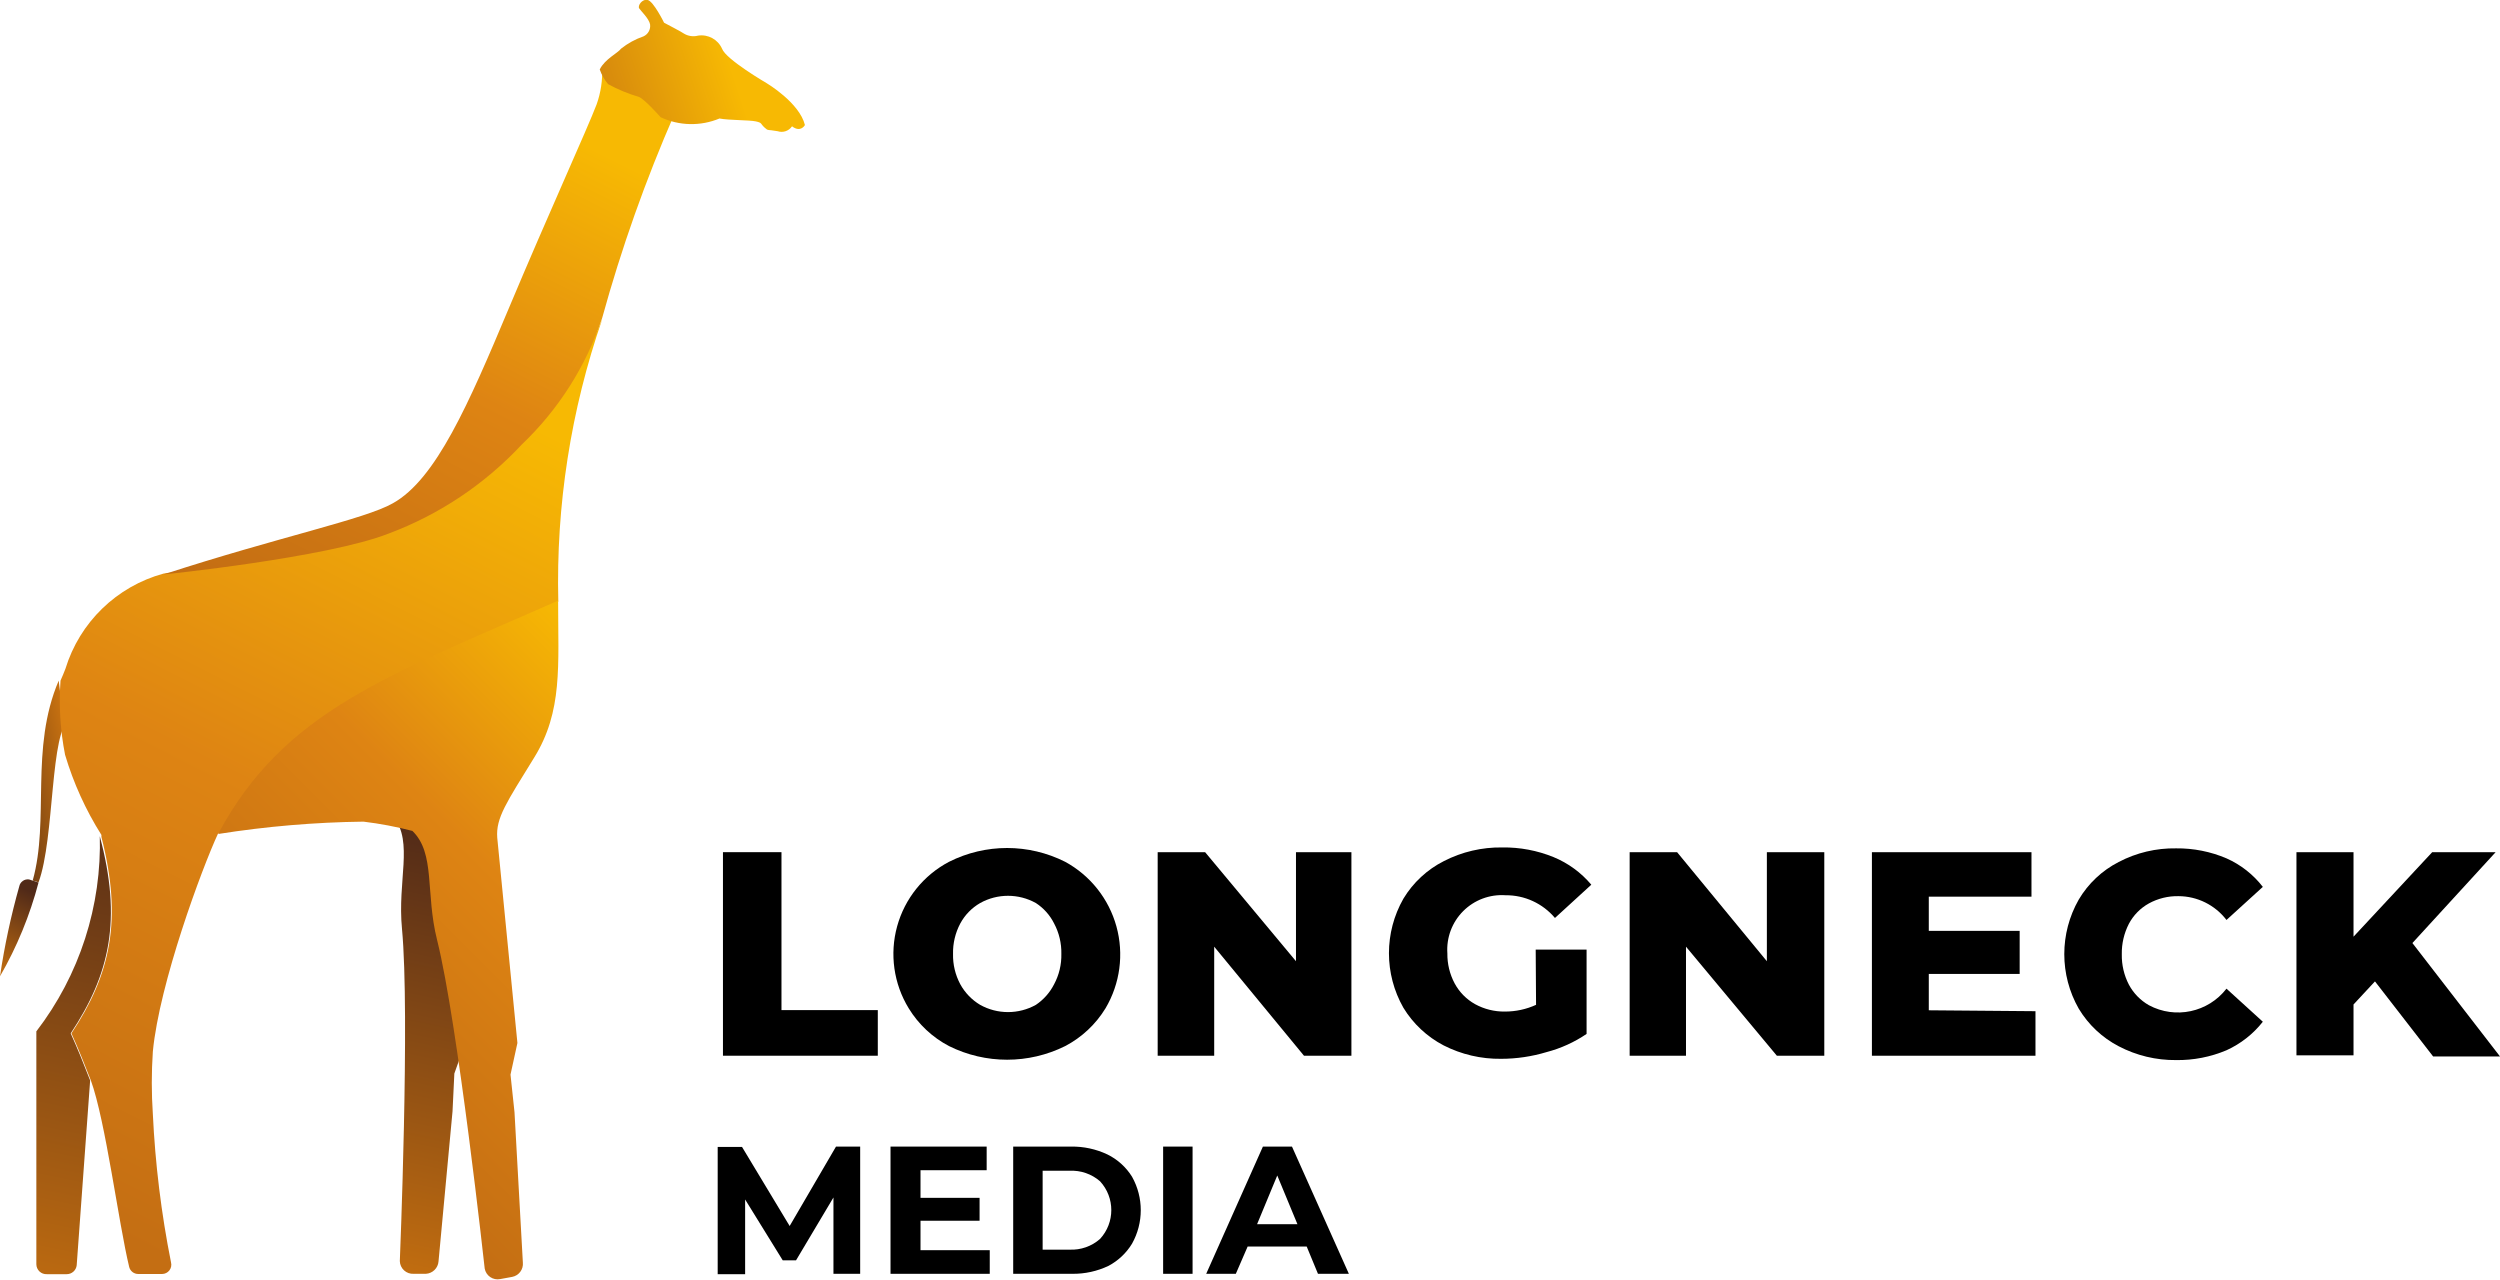
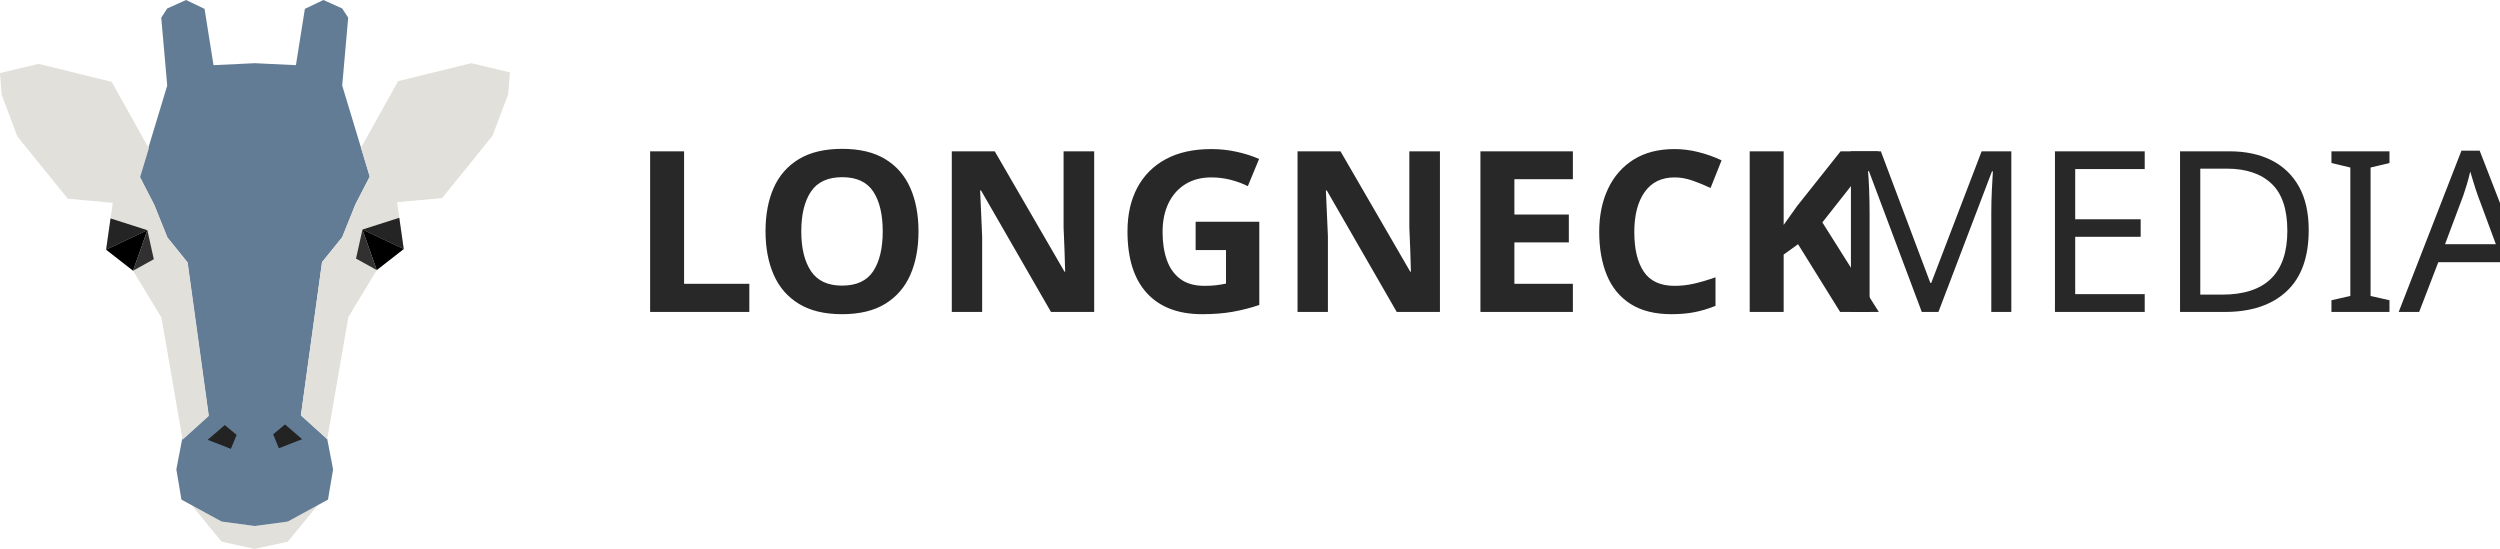
- <svg xmlns="http://www.w3.org/2000/svg" xmlns:xlink="http://www.w3.org/1999/xlink" id="Layer_1" data-name="Layer 1" viewBox="0 0 137.56 70.42">
-   <defs>
-     <style>.cls-1{fill:url(#linear-gradient);}.cls-2{fill:url(#New_Gradient_Swatch_1);}.cls-3{fill:url(#New_Gradient_Swatch_1-2);}.cls-4{fill:url(#linear-gradient-2);}.cls-5{fill:#de8413;}.cls-6{fill:url(#linear-gradient-3);}.cls-7{fill:url(#linear-gradient-4);}.cls-8{fill:none;}.cls-9{fill:url(#linear-gradient-5);}.cls-10{fill:url(#New_Gradient_Swatch_1-3);}.cls-11{fill:url(#linear-gradient-6);}</style>
-     <linearGradient id="linear-gradient" x1="-0.89" y1="42.83" x2="2.9" y2="42.83" gradientTransform="matrix(0.98, -0.2, 0.2, 0.98, -6.89, 1.24)" gradientUnits="userSpaceOnUse">
-       <stop offset="0" stop-color="#784212" />
-       <stop offset="1" stop-color="#cf7611" />
-     </linearGradient>
-     <linearGradient id="New_Gradient_Swatch_1" x1="25.25" y1="45.74" x2="20.27" y2="69.62" gradientUnits="userSpaceOnUse">
-       <stop offset="0" stop-color="#512a18" />
-       <stop offset="1" stop-color="#c16d10" />
-     </linearGradient>
-     <linearGradient id="New_Gradient_Swatch_1-2" x1="7.25" y1="43.4" x2="1.36" y2="71.65" xlink:href="#New_Gradient_Swatch_1" />
-     <linearGradient id="linear-gradient-2" x1="24.22" y1="20.79" x2="1.5" y2="65.64" gradientUnits="userSpaceOnUse">
-       <stop offset="0" stop-color="#f7b903" />
-       <stop offset="0.49" stop-color="#de8413" />
-       <stop offset="1" stop-color="#c46e13" />
-     </linearGradient>
-     <linearGradient id="linear-gradient-3" x1="22.15" y1="45.43" x2="22.15" y2="45.43" gradientUnits="userSpaceOnUse">
-       <stop offset="0" stop-color="#c46e13" />
-       <stop offset="0.51" stop-color="#de8413" />
-       <stop offset="1" stop-color="#f7b903" />
-     </linearGradient>
-     <linearGradient id="linear-gradient-4" x1="17.16" y1="60.52" x2="37.67" y2="40.01" gradientUnits="userSpaceOnUse">
-       <stop offset="0" stop-color="#c46e13" />
-       <stop offset="0.55" stop-color="#de8413" />
-       <stop offset="1" stop-color="#f7b903" />
-     </linearGradient>
-     <linearGradient id="linear-gradient-5" x1="30.12" y1="6.87" x2="16.21" y2="34.33" xlink:href="#linear-gradient-2" />
-     <linearGradient id="New_Gradient_Swatch_1-3" x1="1.58" y1="49.06" x2="-0.58" y2="53.33" gradientTransform="translate(-0.84 0.03) rotate(-1.05)" xlink:href="#New_Gradient_Swatch_1" />
-     <linearGradient id="linear-gradient-6" x1="23.3" y1="7.09" x2="38.26" y2="4.81" gradientTransform="matrix(0.88, -0.14, 0.14, 0.85, 5.86, 4.87)" gradientUnits="userSpaceOnUse">
-       <stop offset="0" stop-color="#de8413" />
-       <stop offset="0.19" stop-color="#c46e13" />
-       <stop offset="1" stop-color="#f7b903" />
-     </linearGradient>
-   </defs>
-   <path class="cls-1" d="M3.23,37.45c-1.6,3.76-.49,7.64-1.43,11l.32.1c.9-2.42.62-8.44,1.74-9C3.29,38.11,3.37,38.65,3.23,37.45Z" />
-   <path class="cls-2" d="M26.22,46.05l-.63,11.36L25,59.07l-.1,2.08-.77,8.25a.74.74,0,0,1-.7.69l-.67,0a.72.72,0,0,1-.76-.7s.56-13.6.12-18.27c-.26-2.67.63-4.75-.45-6.16Z" />
-   <path class="cls-3" d="M3.89,56.86c.38.84.73,1.71,1.07,2.59L4.22,69.62a.55.55,0,0,1-.55.49H2.58A.55.55,0,0,1,2,69.56V56.75A16.89,16.89,0,0,0,5.49,45.94l0,.07C6.72,50.59,6.05,53.6,3.89,56.86Z" />
-   <path class="cls-4" d="M12,45.86c-.89,1.92-3.23,8.24-3.59,12a25.67,25.67,0,0,0,0,3.44,55.16,55.16,0,0,0,1,8.16.51.51,0,0,1-.49.64H7.6a.51.51,0,0,1-.49-.38C6.52,67.28,5.81,61.68,5,59.45c-.34-.88-.69-1.75-1.07-2.59,2.16-3.25,2.82-6.25,1.65-10.81l0-.11a17.73,17.73,0,0,1-2-4.41,15.47,15.47,0,0,1-.25-4.08c.1-.21.18-.43.27-.65A7.8,7.8,0,0,1,9,31.56H9c13.29-2,21-6.32,24.14-14a44.11,44.11,0,0,0-2.42,15.54" />
-   <path class="cls-5" d="M27.4,46.11" />
-   <path class="cls-6" d="M22.15,45.43" />
-   <path class="cls-5" d="M27.37,46.07l-4.7-.37Z" />
-   <path class="cls-7" d="M29.39,41.69c1.58-2.55,1.32-5.06,1.32-8.64C21.38,37.17,15.63,39.1,12,45.89a55.66,55.66,0,0,1,8-.68,20.37,20.37,0,0,1,2.69.51h0c1.28,1.23.71,3.42,1.36,6,1.14,4.55,2.62,18.08,2.62,18.08a.72.72,0,0,0,.85.58l.66-.12a.73.73,0,0,0,.59-.79l-.46-8.27-.22-2.07.38-1.74L27.36,46.09h0s0,0,0,0C27.28,45,27.87,44.16,29.39,41.69Z" />
-   <path class="cls-8" d="M28,58.18" />
-   <path class="cls-9" d="M33.13,17.51a83.25,83.25,0,0,1,4-11.28s-2.62-2.2-4-2.49a5.28,5.28,0,0,1-.3,2c-.5,1.32-2.64,6-4.84,11.24s-4,9.39-6.37,10.71c-1.53.88-6.31,1.86-12.63,3.92,0,0,9-.92,12.39-2.25a19.21,19.21,0,0,0,7.33-4.9A17.1,17.1,0,0,0,33.13,17.51Z" />
-   <path class="cls-10" d="M1.6,48.39l.52.17A21.09,21.09,0,0,1,0,53.72a39.56,39.56,0,0,1,1.06-4.95A.48.48,0,0,1,1.6,48.39Z" />
-   <path class="cls-11" d="M33,3.82c.29-.58,1-.9,1.17-1.14A4.17,4.17,0,0,1,35.41,2a.63.63,0,0,0,.36-.66c-.06-.32-.51-.74-.6-.88s.15-.53.47-.46.9,1.25.9,1.25,1.05.55,1.08.59h0a1,1,0,0,0,.79.12,1.24,1.24,0,0,1,1.32.72c.21.59,2.46,1.9,2.46,1.9s1.8,1.07,2.1,2.3c0,0-.23.44-.71.07a.69.69,0,0,1-.79.27c-.6-.11-.5,0-.73-.21s-.11-.25-.47-.33-1.51-.06-2-.16a4,4,0,0,1-3.24-.07s-.88-1-1.2-1.12a8.41,8.41,0,0,1-1.69-.7A2.49,2.49,0,0,1,33,3.82Z" />
-   <path d="M39.78,46.89H43v8.69H48.3v2.51H39.78Z" />
-   <path d="M52.22,57.56A5.7,5.7,0,0,1,50,55.48a5.73,5.73,0,0,1,2.22-8.06,7.1,7.1,0,0,1,6.39,0,5.81,5.81,0,0,1,2.22,8.06,5.7,5.7,0,0,1-2.22,2.08,7.18,7.18,0,0,1-6.39,0ZM57,55.29A3,3,0,0,0,58,54.16a3.38,3.38,0,0,0,.4-1.67,3.42,3.42,0,0,0-.4-1.68A2.87,2.87,0,0,0,57,49.69a3.15,3.15,0,0,0-3.07,0,2.87,2.87,0,0,0-1.09,1.12,3.42,3.42,0,0,0-.4,1.68,3.38,3.38,0,0,0,.4,1.67,3,3,0,0,0,1.09,1.13,3.15,3.15,0,0,0,3.07,0Z" />
-   <path d="M74.36,46.89v11.2H71.75l-4.94-6v6H63.7V46.89h2.61l5,6v-6Z" />
-   <path d="M84.5,52.25h2.8v4.64a7.11,7.11,0,0,1-2.2,1,8.7,8.7,0,0,1-2.5.37,6.77,6.77,0,0,1-3.17-.74,5.65,5.65,0,0,1-2.21-2.07,6.06,6.06,0,0,1,0-6,5.5,5.5,0,0,1,2.23-2.07,6.79,6.79,0,0,1,3.21-.75,7.2,7.2,0,0,1,2.82.53,5.4,5.4,0,0,1,2.08,1.52l-2,1.83a3.51,3.51,0,0,0-2.72-1.25,3,3,0,0,0-3.2,3.2,3.41,3.41,0,0,0,.4,1.65,2.86,2.86,0,0,0,1.12,1.14,3.31,3.31,0,0,0,1.65.41,4.1,4.1,0,0,0,1.71-.37Z" />
-   <path d="M100.38,46.89v11.2H97.77l-5-6v6h-3.1V46.89h2.61l4.94,6v-6Z" />
-   <path d="M112,55.64v2.45h-9V46.89h8.78v2.45h-5.65v1.88h5v2.37h-5v2Z" />
-   <path d="M116.58,57.57a5.56,5.56,0,0,1-2.2-2.07,6.06,6.06,0,0,1,0-6,5.42,5.42,0,0,1,2.2-2.07,6.56,6.56,0,0,1,3.16-.75,6.88,6.88,0,0,1,2.77.55,5.19,5.19,0,0,1,2,1.57l-2,1.82a3.34,3.34,0,0,0-2.64-1.31,3.26,3.26,0,0,0-1.63.4,2.76,2.76,0,0,0-1.1,1.12,3.53,3.53,0,0,0-.39,1.68,3.49,3.49,0,0,0,.39,1.67,2.85,2.85,0,0,0,1.1,1.13,3.38,3.38,0,0,0,4.27-.91l2,1.82a5.38,5.38,0,0,1-2,1.57,6.88,6.88,0,0,1-2.77.54A6.67,6.67,0,0,1,116.58,57.57Z" />
-   <path d="M130.68,54l-1.18,1.27v2.8h-3.14V46.89h3.14v4.65l4.33-4.65h3.49l-4.58,5,4.82,6.24h-3.68Z" />
-   <path d="M45.86,70.09v-4.2l-2.06,3.46h-.73L41,66v4.11H39.49v-7h1.34l2.62,4.35L46,63.09h1.33l0,7Z" />
-   <path d="M54.46,68.79v1.3H49v-7h5.29v1.3H50.65v1.52H53.9v1.26H50.65v1.62Z" />
-   <path d="M55.75,63.09h3.18a4.51,4.51,0,0,1,2,.43,3.31,3.31,0,0,1,1.36,1.23,3.77,3.77,0,0,1,0,3.68A3.35,3.35,0,0,1,61,69.65a4.51,4.51,0,0,1-2,.44H55.75Zm3.1,5.67a2.37,2.37,0,0,0,1.68-.59,2.34,2.34,0,0,0,0-3.17,2.37,2.37,0,0,0-1.68-.58H57.37v4.34Z" />
-   <path d="M64,63.09h1.62v7H64Z" />
-   <path d="M71.9,68.59H68.65L68,70.09H66.37l3.12-7h1.6l3.13,7h-1.7Zm-.51-1.23-1.11-2.68-1.11,2.68Z" />
+ <svg xmlns="http://www.w3.org/2000/svg" width="3334px" height="732px" viewBox="0 0 3334 732" version="1.1">
+   <g id="Page-1" stroke="none" stroke-width="1" fill="none" fill-rule="evenodd">
+     <g id="longneck-logo" transform="translate(0, -1)">
+       <g id="logo-head" transform="translate(0, 0.5)">
+         <g id="Longneck-head-right" transform="translate(186, 0.5)">
+           <path d="M153.689,732 L109.57,722.389 L69.246,673.187 L109.57,695.544 L153.689,701.496 L197.808,695.544 L238.132,673.187 L197.808,722.389 L153.689,732 Z" id="Combined-Shape" fill="#E2E0DB" />
+           <path d="M153.689,701.496 L109.57,695.544 L55.967,666.274 L49.175,625.979 L56.916,585.646 L92.07,553.848 L63.889,349.611 L37.01,316.336 L19.36,272.497 L0.257,235.514 L37.01,114.122 L29.032,23.618 L37.01,11.281 L62.119,0 L86.799,11.809 L98.747,86.906 L153.689,84.267 L208.631,86.906 L220.579,11.809 L245.259,0 L270.368,11.281 L278.346,23.618 L270.368,114.122 L307.121,235.514 L288.018,272.497 L270.368,316.336 L243.488,349.611 L215.308,553.848 L250.462,585.646 L258.203,625.979 L251.411,666.274 L197.808,695.544 L153.689,701.496 Z" id="Combined-Shape" fill="#637C95" />
+           <path d="M343.524,269.652 L352.439,332.095 L316.461,360.163 L278.558,422.778 L250.352,585.646 L215.308,553.848 L243.488,349.611 L270.368,316.336 L288.018,272.497 L307.121,235.514 L295.431,197.018 L344.904,108.243 L442.473,84.267 L494,96.519 L491.789,125.47 L470.781,181.183 L403.555,264.109 L343.524,269.652 Z" id="Combined-Shape" fill="#E2E0DB" />
+           <g id="eye" transform="translate(288.7753, 290.3811)">
+             <polygon id="Path-20" fill="#242424" points="57.715 0.04 63.664 41.714 8.598 15.748" />
+             <polygon id="Path-21" fill="#000000" points="63.664 41.714 27.685 69.782 8.598 15.748" />
+             <polygon id="Path-22" fill="#313131" points="27.685 69.782 9.09494702e-13 54.467 8.598 15.748" />
+           </g>
+           <polygon id="nose" fill="#232323" points="194.1 566.035 216.924 585.706 185.905 597.783 178.289 579.158" />
+         </g>
+         <g id="Longneck-head-right" transform="translate(158, 342.5) scale(-1, 1) translate(-158, -342.5) translate(0, 85.5)">
+           <path d="M165.6,185.527 L174.511,247.96 L138.551,276.023 L100.667,338.628 L72.475,501.47 L37.449,469.677 L65.615,265.473 L92.481,232.203 L110.122,188.371 L129.215,151.394 L117.532,112.905 L166.979,24.143 L264.499,0.172 L316,12.421 L313.79,41.367 L292.793,97.072 L225.601,179.984 L165.6,185.527 Z" id="Combined-Shape" fill="#E2E0DB" />
+           <g id="eye" transform="translate(110.8792, 206.2523)">
+             <polygon id="Path-20" fill="#242424" points="57.686 0.04 63.632 41.707 8.593 15.745" />
+             <polygon id="Path-21" fill="#000000" points="63.632 41.707 27.671 69.771 8.593 15.745" />
+             <polygon id="Path-22" fill="#313131" points="27.671 69.771 9.09494702e-13 54.458 8.593 15.745" />
+           </g>
+           <polygon id="nose" fill="#232323" points="16.252 481.863 39.065 501.53 8.061 513.605 0.448 494.983" />
+         </g>
+       </g>
+       <text id="LongneckMedia" font-family="Quicksand-Light_Bold, Quicksand" font-size="300" font-weight="bold" fill="#292828">
+         <tspan x="840" y="417">LONGNECK</tspan>
+         <tspan x="2439.3" y="417" font-family="Quicksand-Light_Regular, Quicksand" font-weight="normal">MEDIA</tspan>
+       </text>
+     </g>
+   </g>
</svg>
